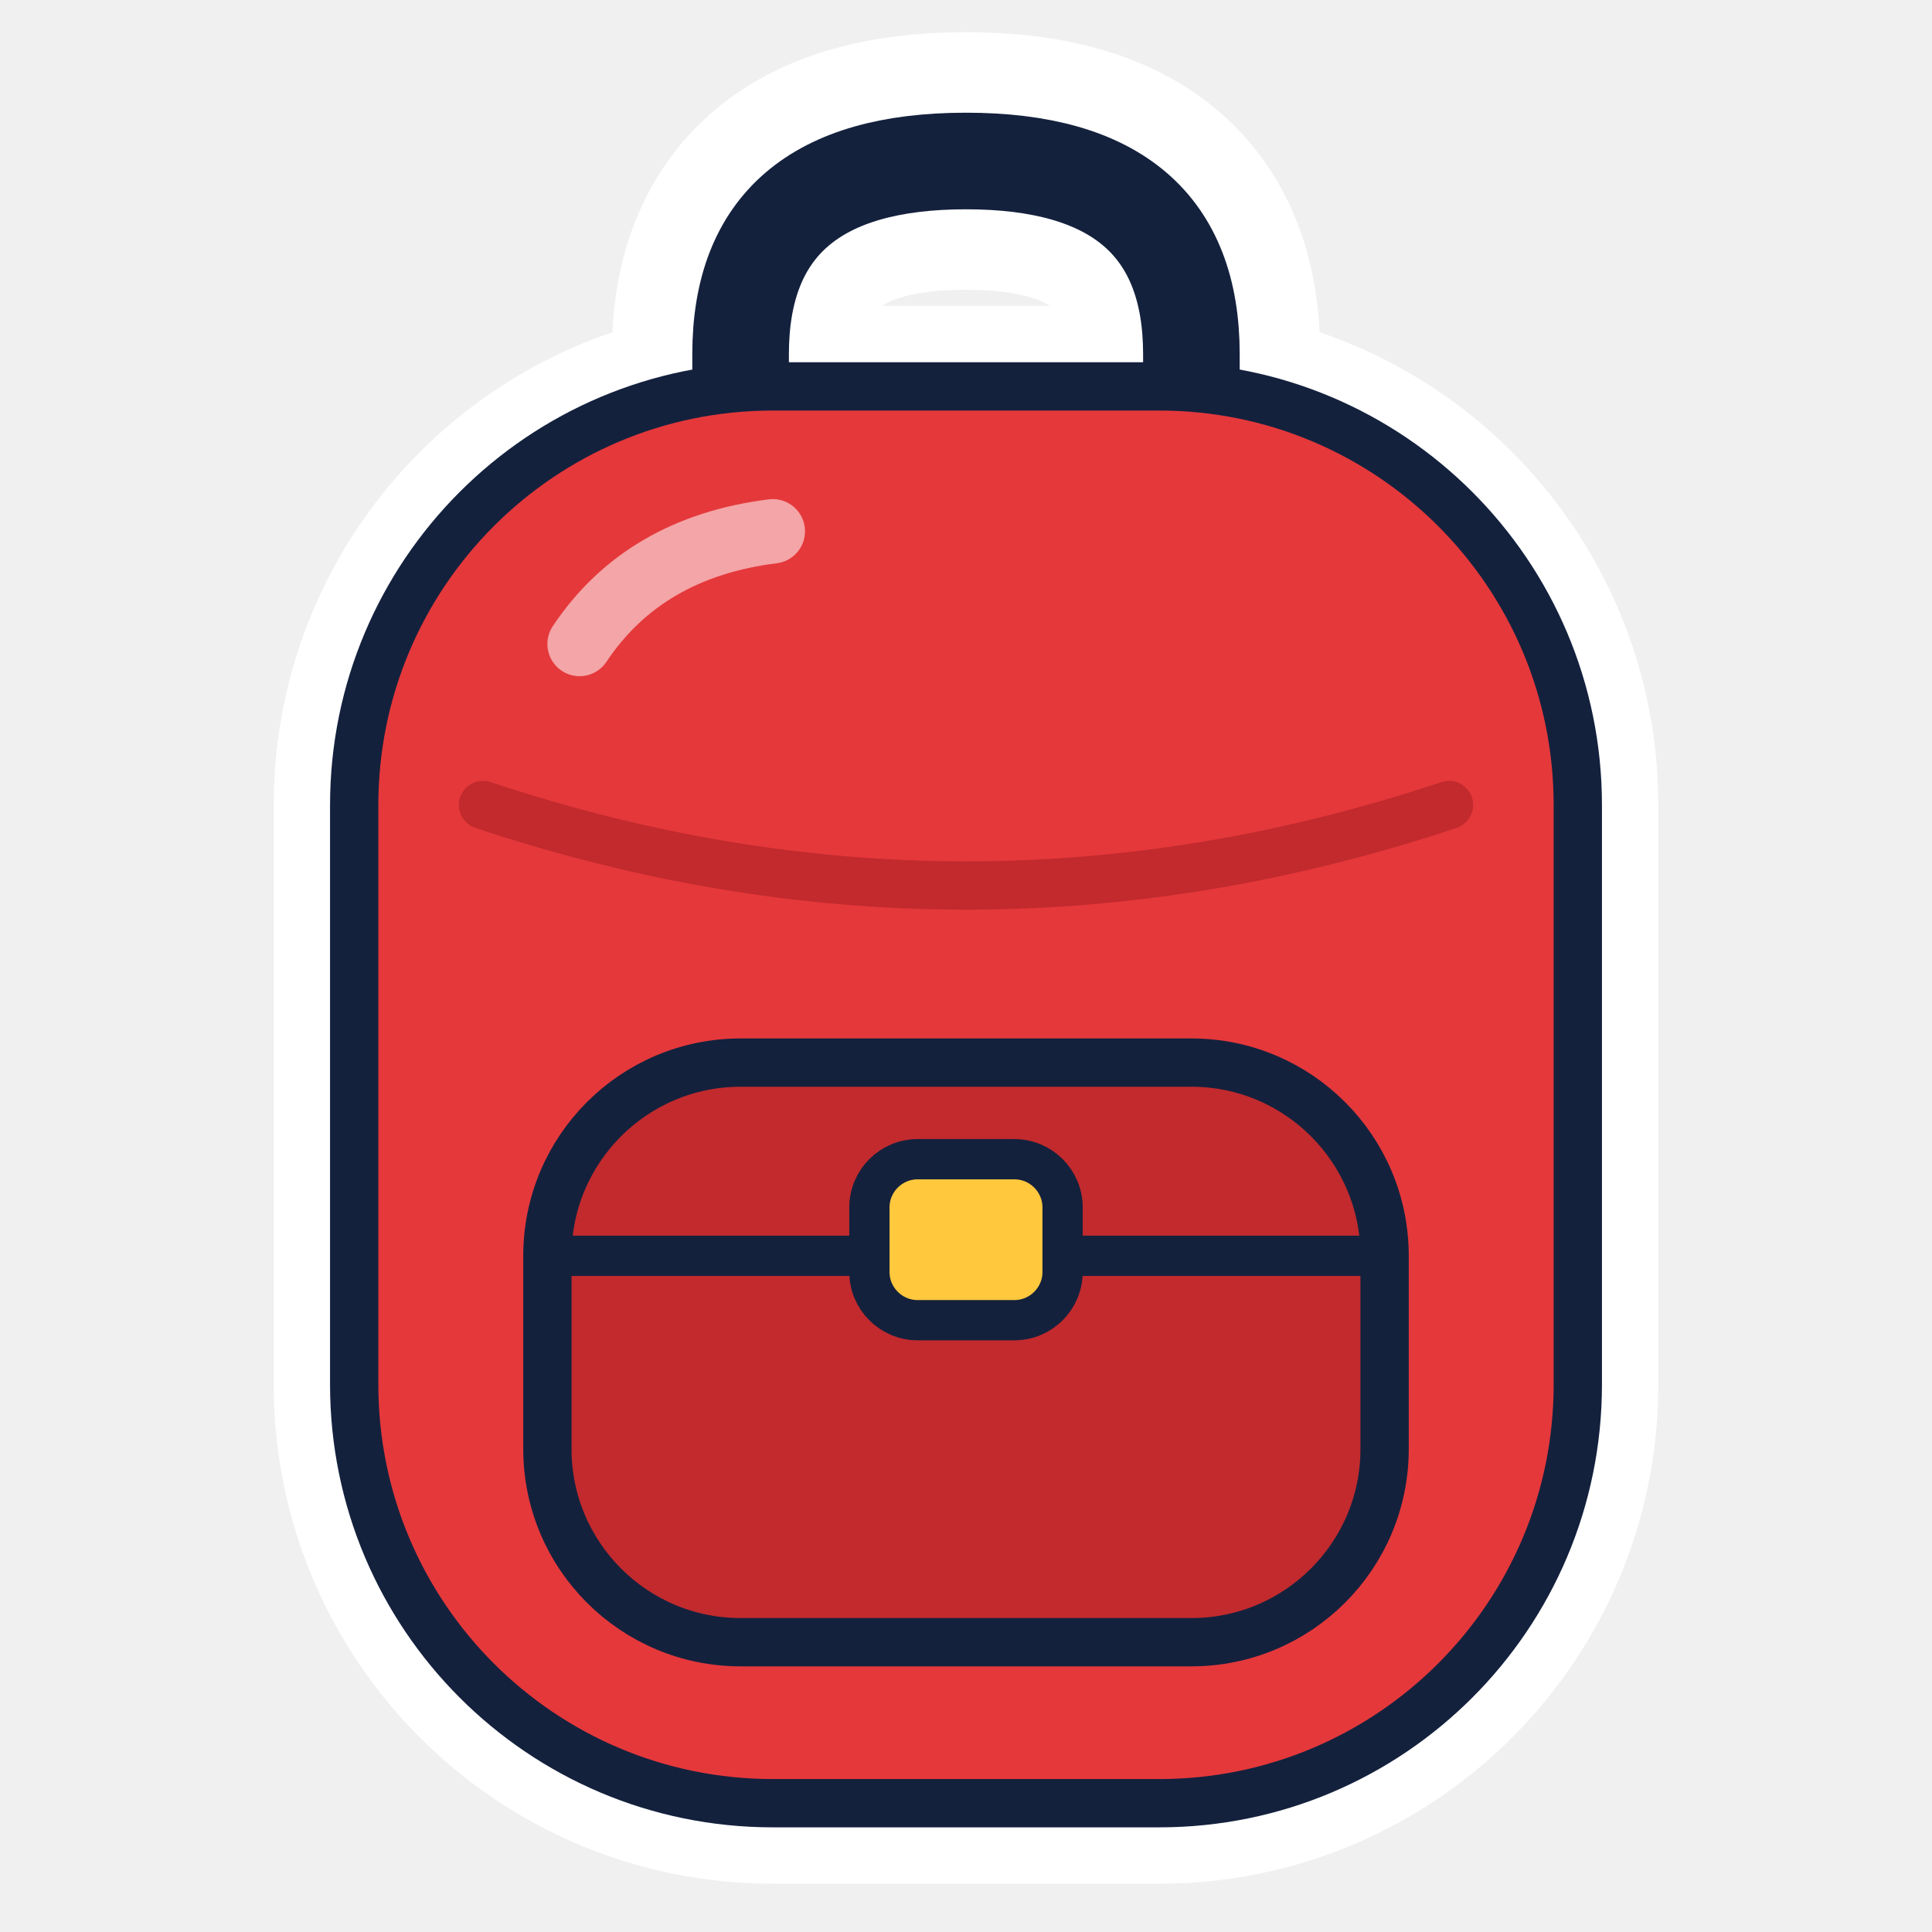
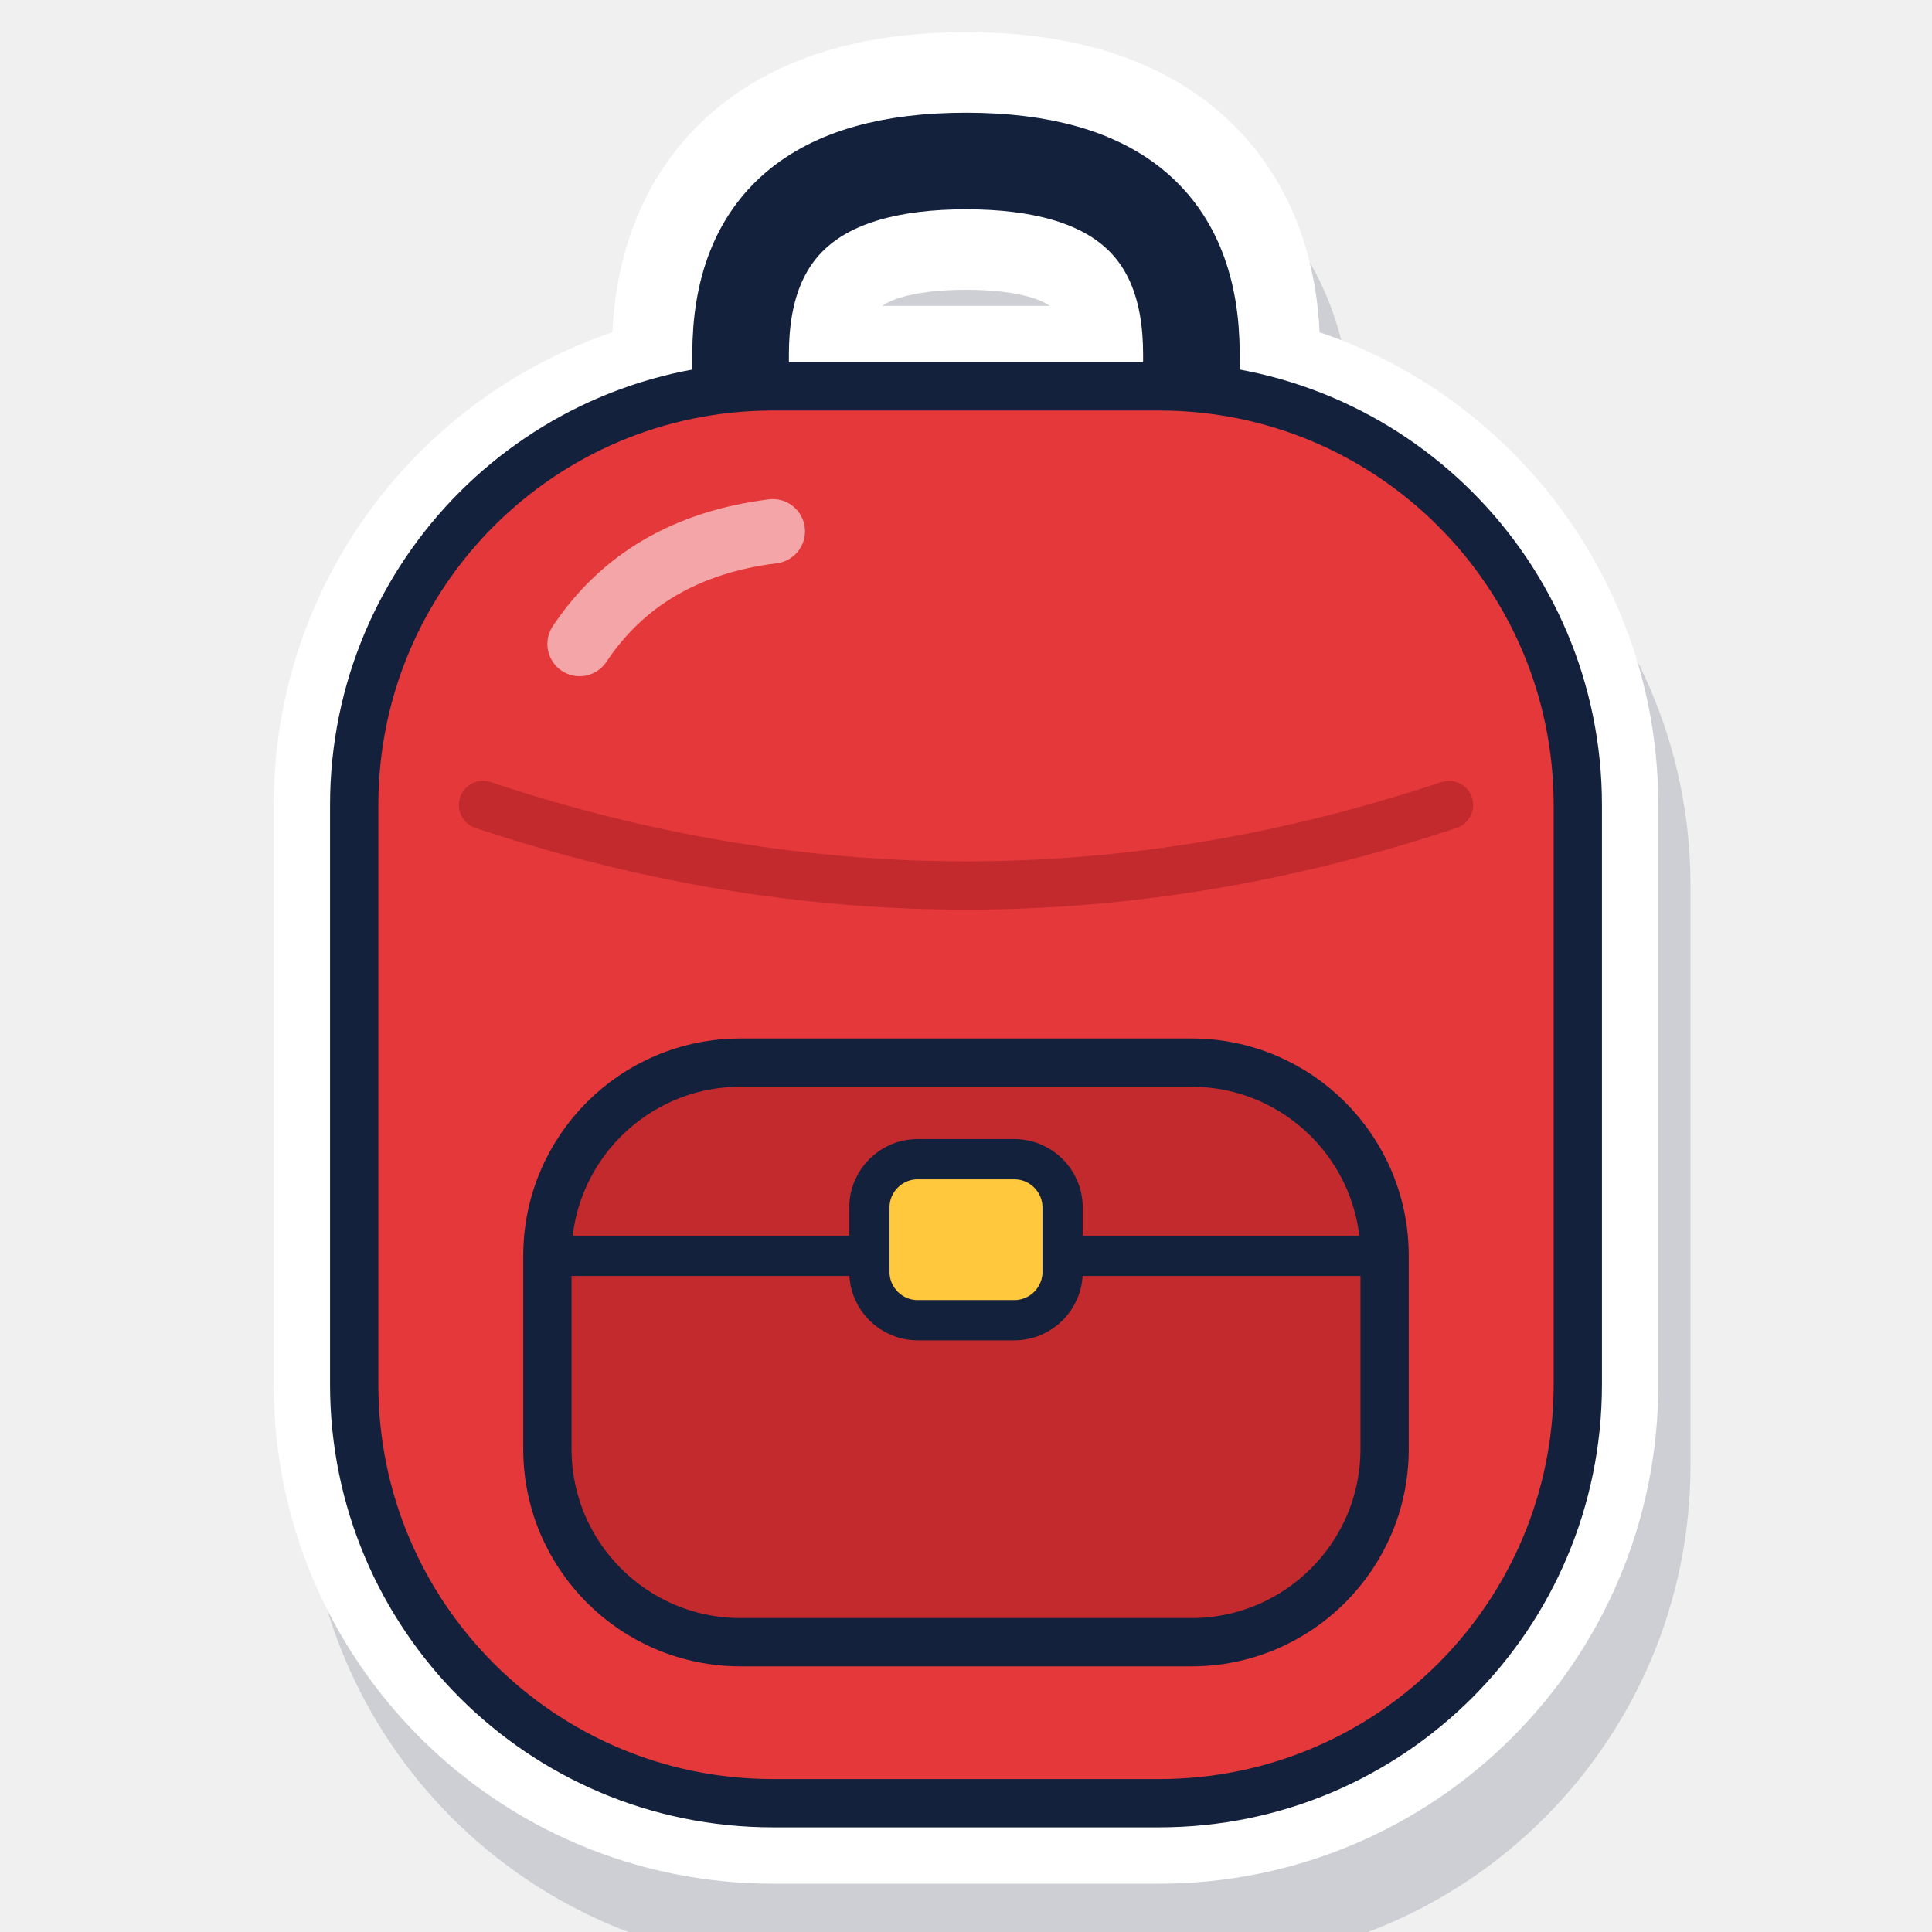
<svg xmlns="http://www.w3.org/2000/svg" viewBox="0 0 120 120">
+   <g transform="translate(2 5)" opacity=".16" stroke="#14213d" stroke-linejoin="round">
+     <path d="M46 30V22Q46 10 60 10Q74 10 74 22V30" fill="none" stroke-width="16" />
+     <rect x="22" y="24" width="76" height="88" rx="26" fill="#14213d" stroke-width="10" />
+   </g>
  <g stroke-linejoin="round" stroke-linecap="round">
    <path d="M46 30V22Q46 10 60 10Q74 10 74 22V30" fill="none" stroke="#fff" stroke-width="16" />
    <rect x="22" y="24" width="76" height="88" rx="26" fill="#fff" stroke="#fff" stroke-width="10" />
    <path d="M46 30V22Q46 10 60 10Q74 10 74 22V30" fill="none" stroke="#14213d" stroke-width="6" />
    <rect x="22" y="24" width="76" height="88" rx="26" fill="#e5383b" stroke="#14213d" stroke-width="3" />
    <path d="M30 50Q60 60 90 50" fill="none" stroke="#c22a2d" stroke-width="3" />
    <rect x="34" y="66" width="52" height="36" rx="12" fill="#c22a2d" stroke="#14213d" stroke-width="3" />
    <path d="M34 78H86" stroke="#14213d" stroke-width="2.5" />
    <rect x="54" y="72" width="12" height="10" rx="3" fill="#ffc83d" stroke="#14213d" stroke-width="2.5" />
    <path d="M36 40Q40 34 48 33" fill="none" stroke="#fff" stroke-width="4" opacity=".55" />
  </g>
</svg>
